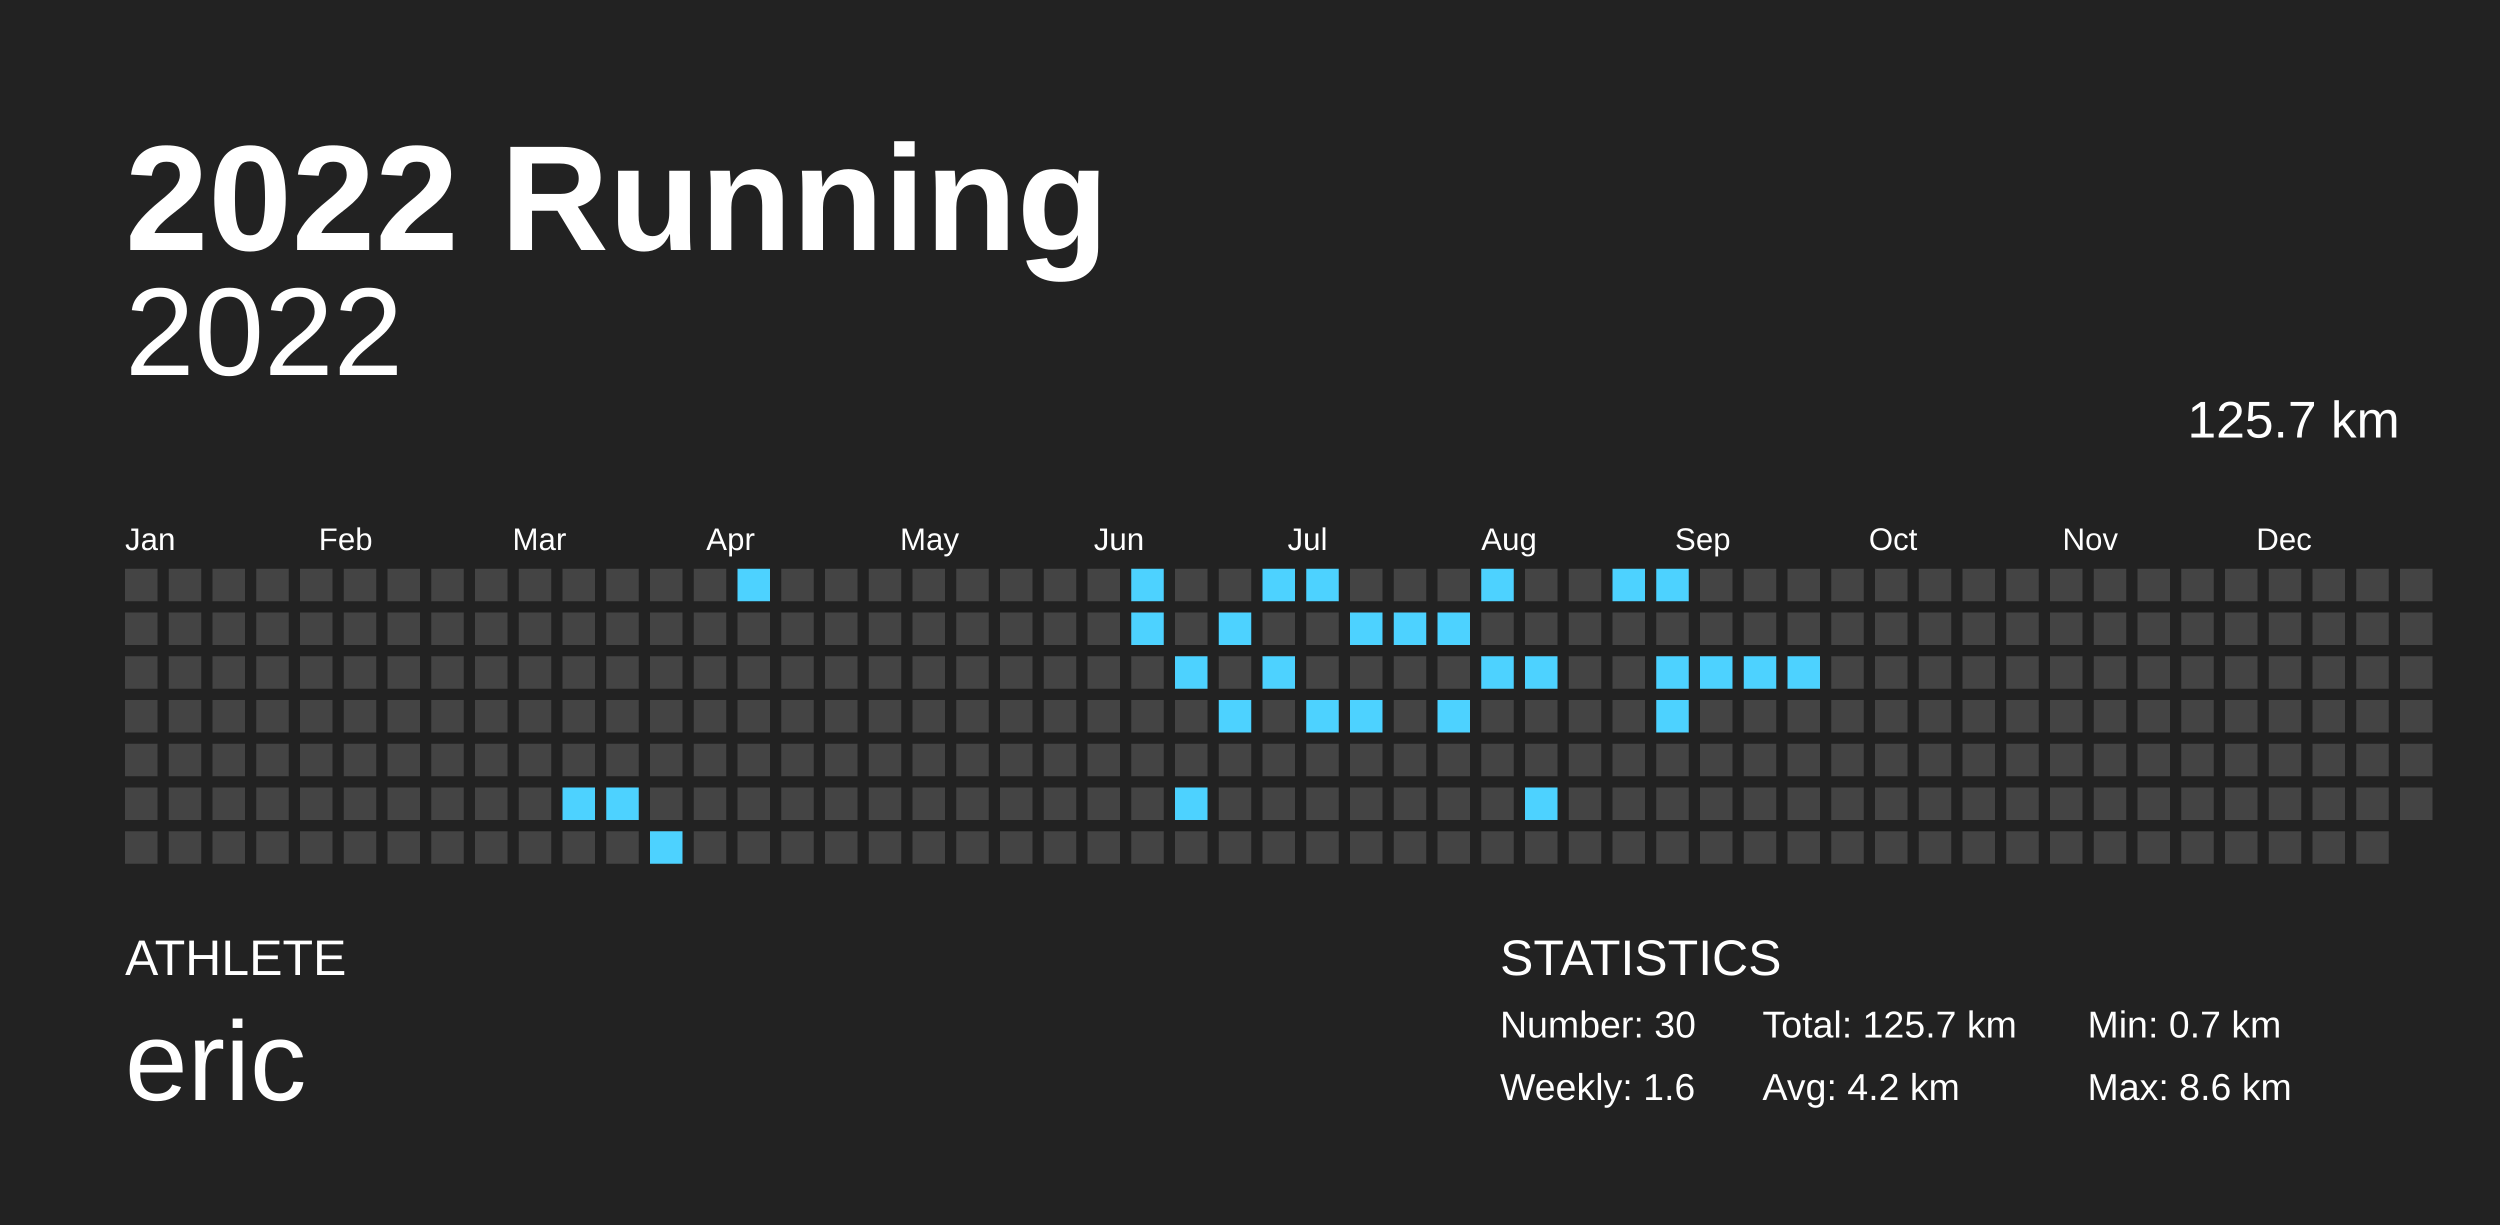
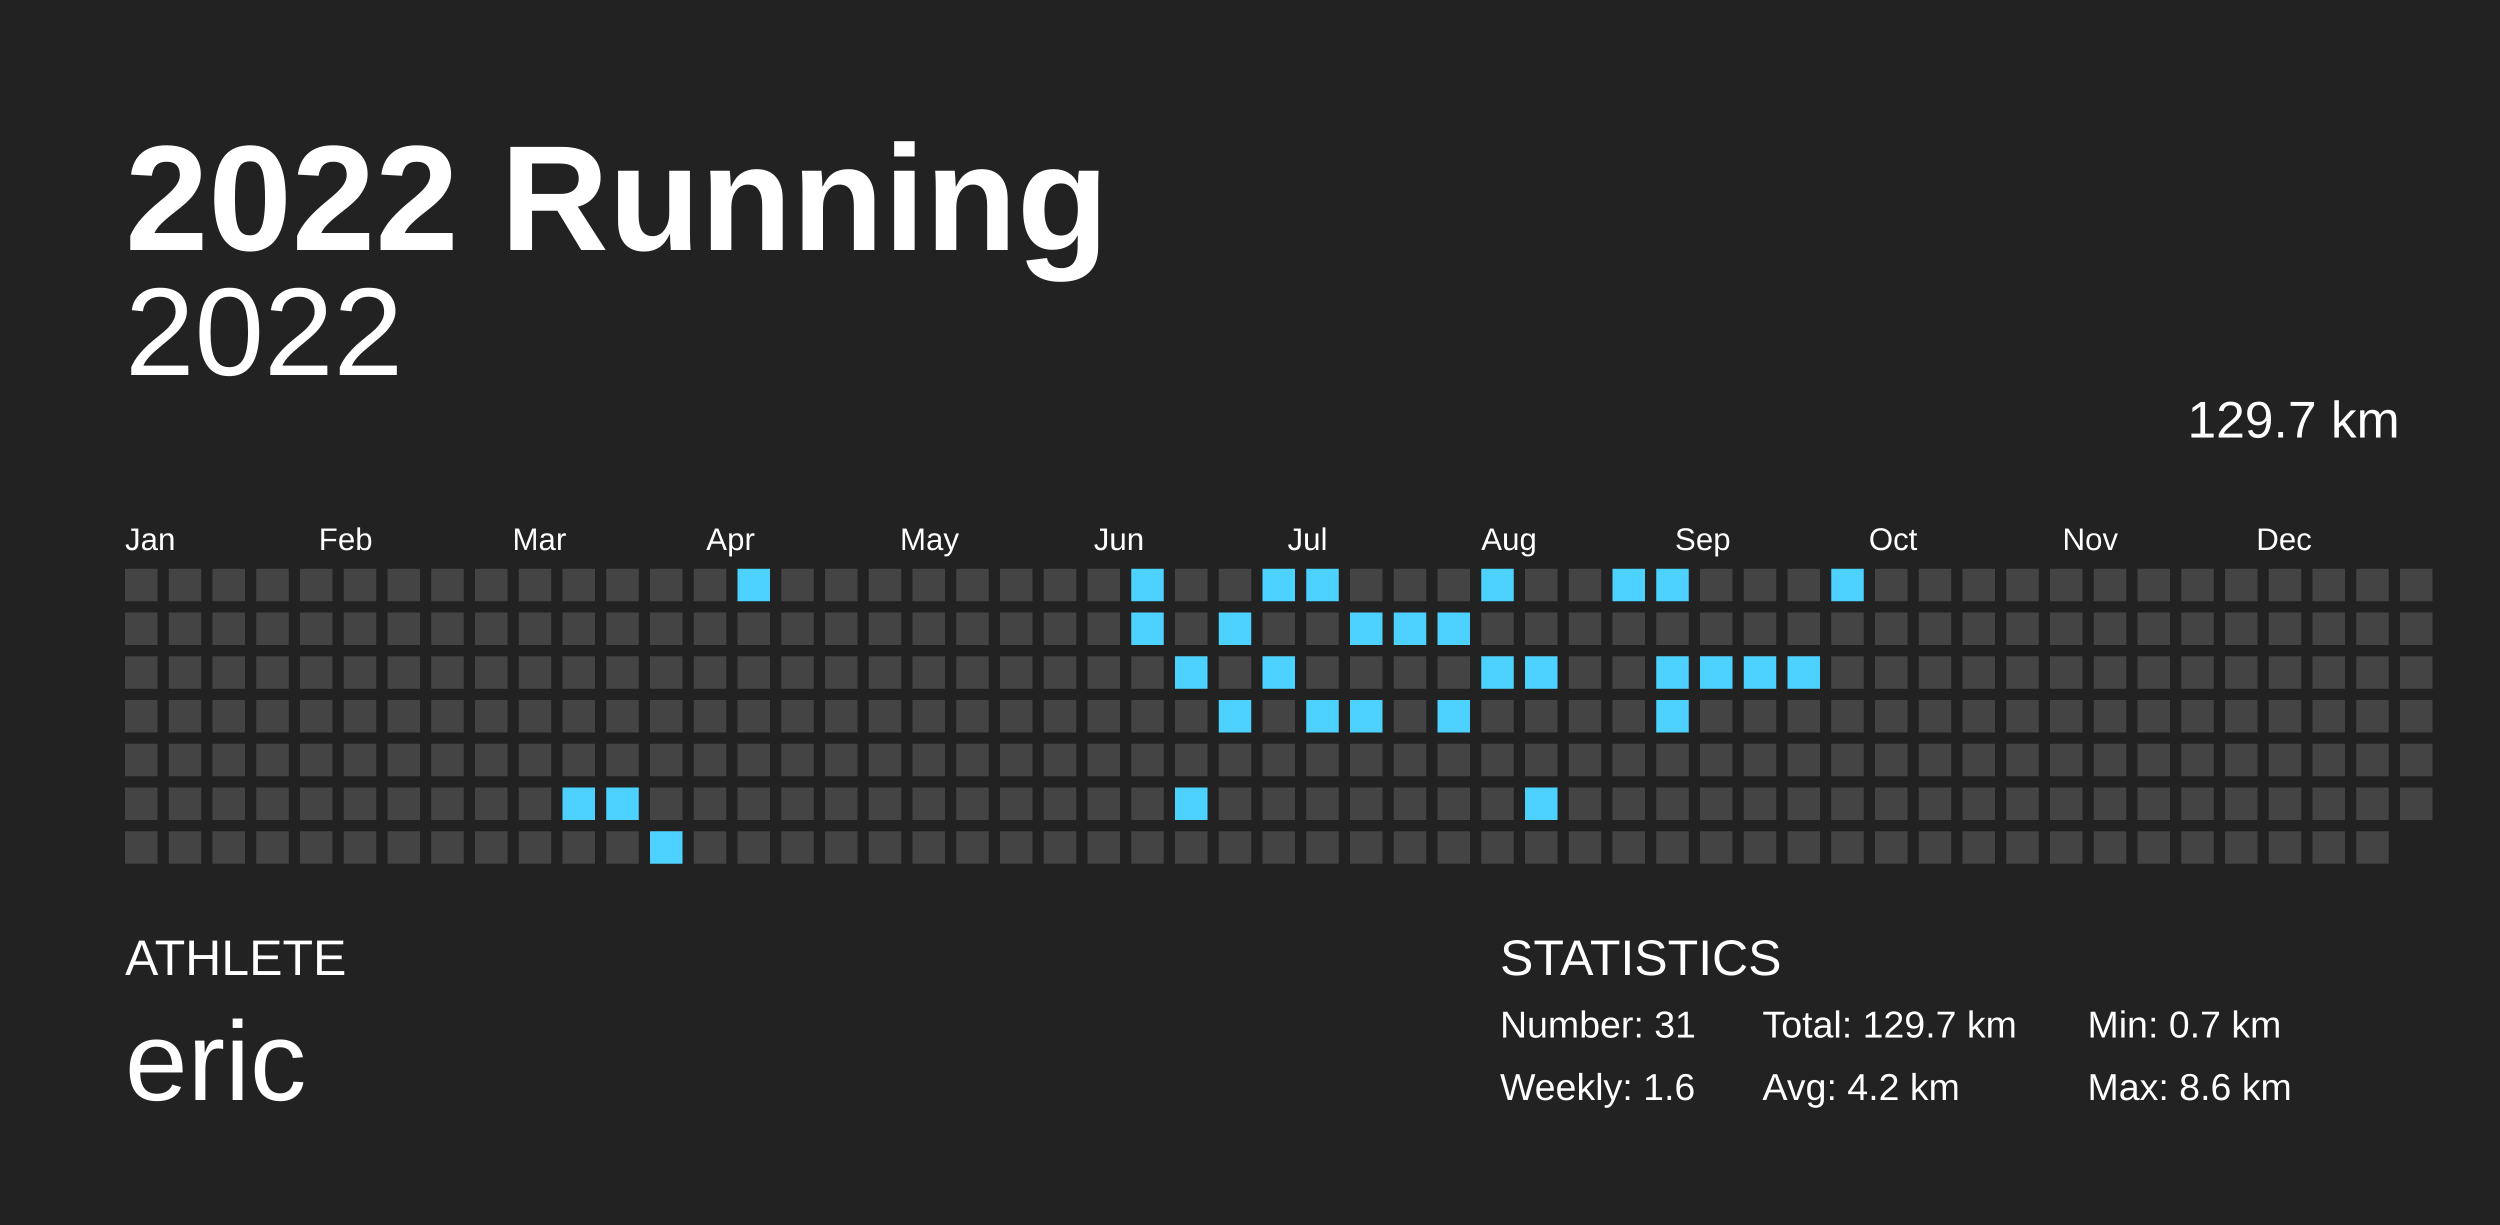
<svg xmlns="http://www.w3.org/2000/svg" baseProfile="full" height="98mm" version="1.1" viewBox="0,0,200,98" width="200mm">
  <defs />
  <rect fill="#222222" height="98" width="200" x="0" y="0" />
  <text fill="#FFFFFF" style="font-size:12px; font-family:Arial; font-weight:bold;" x="10" y="20">2022 Running</text>
  <text fill="#FFFFFF" style="font-size:4px; font-family:Arial" x="10" y="78">ATHLETE</text>
  <text fill="#FFFFFF" style="font-size:9px; font-family:Arial" x="10" y="88">eric</text>
  <text fill="#FFFFFF" style="font-size:4px; font-family:Arial" x="120" y="78">STATISTICS</text>
-   <text fill="#FFFFFF" style="font-size:3px; font-family:Arial" x="120" y="83">Number: 30</text>
+   <text fill="#FFFFFF" style="font-size:3px; font-family:Arial" x="120" y="83">Number: 31</text>
  <text fill="#FFFFFF" style="font-size:3px; font-family:Arial" x="120" y="88">Weekly: 1.6</text>
-   <text fill="#FFFFFF" style="font-size:3px; font-family:Arial" x="141" y="83">Total: 125.7 km</text>
+   <text fill="#FFFFFF" style="font-size:3px; font-family:Arial" x="141" y="83">Total: 129.7 km</text>
  <text fill="#FFFFFF" style="font-size:3px; font-family:Arial" x="141" y="88">Avg: 4.2 km</text>
  <text fill="#FFFFFF" style="font-size:3px; font-family:Arial" x="167" y="83">Min: 0.7 km</text>
  <text fill="#FFFFFF" style="font-size:3px; font-family:Arial" x="167" y="88">Max: 8.6 km</text>
  <text alignment-baseline="hanging" fill="#FFFFFF" style="font-size:10.0px; font-family:Arial;" x="10" y="30">2022</text>
-   <text alignment-baseline="hanging" fill="#FFFFFF" style="font-size:4.125px; font-family:Arial;" x="175" y="35">125.7 km</text>
+   <text alignment-baseline="hanging" fill="#FFFFFF" style="font-size:4.125px; font-family:Arial;" x="175" y="35">129.7 km</text>
  <text fill="#FFFFFF" style="font-size:2.5px; font-family:Arial" x="10.0" y="44">Jan</text>
  <text fill="#FFFFFF" style="font-size:2.5px; font-family:Arial" x="25.5" y="44">Feb</text>
  <text fill="#FFFFFF" style="font-size:2.5px; font-family:Arial" x="41.0" y="44">Mar</text>
  <text fill="#FFFFFF" style="font-size:2.5px; font-family:Arial" x="56.5" y="44">Apr</text>
  <text fill="#FFFFFF" style="font-size:2.5px; font-family:Arial" x="72.0" y="44">May</text>
  <text fill="#FFFFFF" style="font-size:2.5px; font-family:Arial" x="87.5" y="44">Jun</text>
  <text fill="#FFFFFF" style="font-size:2.5px; font-family:Arial" x="103.0" y="44">Jul</text>
  <text fill="#FFFFFF" style="font-size:2.5px; font-family:Arial" x="118.5" y="44">Aug</text>
  <text fill="#FFFFFF" style="font-size:2.5px; font-family:Arial" x="134.0" y="44">Sep</text>
  <text fill="#FFFFFF" style="font-size:2.5px; font-family:Arial" x="149.5" y="44">Oct</text>
  <text fill="#FFFFFF" style="font-size:2.5px; font-family:Arial" x="165.0" y="44">Nov</text>
  <text fill="#FFFFFF" style="font-size:2.5px; font-family:Arial" x="180.5" y="44">Dec</text>
  <rect fill="#444444" height="2.6" width="2.6" x="10.0" y="45.5" />
  <rect fill="#444444" height="2.6" width="2.6" x="10.0" y="49.0" />
  <rect fill="#444444" height="2.6" width="2.6" x="10.0" y="52.5" />
  <rect fill="#444444" height="2.6" width="2.6" x="10.0" y="56.0" />
  <rect fill="#444444" height="2.6" width="2.6" x="10.0" y="59.5" />
  <rect fill="#444444" height="2.6" width="2.6" x="10.0" y="63.0" />
  <rect fill="#444444" height="2.6" width="2.6" x="10.0" y="66.5" />
  <rect fill="#444444" height="2.6" width="2.6" x="13.5" y="45.5" />
  <rect fill="#444444" height="2.6" width="2.6" x="13.5" y="49.0" />
  <rect fill="#444444" height="2.6" width="2.6" x="13.5" y="52.5" />
  <rect fill="#444444" height="2.6" width="2.6" x="13.5" y="56.0" />
  <rect fill="#444444" height="2.6" width="2.6" x="13.5" y="59.5" />
  <rect fill="#444444" height="2.6" width="2.6" x="13.5" y="63.0" />
  <rect fill="#444444" height="2.6" width="2.6" x="13.5" y="66.5" />
  <rect fill="#444444" height="2.6" width="2.6" x="17.0" y="45.5" />
  <rect fill="#444444" height="2.6" width="2.6" x="17.0" y="49.0" />
  <rect fill="#444444" height="2.6" width="2.6" x="17.0" y="52.5" />
  <rect fill="#444444" height="2.6" width="2.6" x="17.0" y="56.0" />
  <rect fill="#444444" height="2.6" width="2.6" x="17.0" y="59.5" />
  <rect fill="#444444" height="2.6" width="2.6" x="17.0" y="63.0" />
  <rect fill="#444444" height="2.6" width="2.6" x="17.0" y="66.5" />
  <rect fill="#444444" height="2.6" width="2.6" x="20.5" y="45.5" />
  <rect fill="#444444" height="2.6" width="2.6" x="20.5" y="49.0" />
  <rect fill="#444444" height="2.6" width="2.6" x="20.5" y="52.5" />
  <rect fill="#444444" height="2.6" width="2.6" x="20.5" y="56.0" />
  <rect fill="#444444" height="2.6" width="2.6" x="20.5" y="59.5" />
  <rect fill="#444444" height="2.6" width="2.6" x="20.5" y="63.0" />
  <rect fill="#444444" height="2.6" width="2.6" x="20.5" y="66.5" />
  <rect fill="#444444" height="2.6" width="2.6" x="24.0" y="45.5" />
  <rect fill="#444444" height="2.6" width="2.6" x="24.0" y="49.0" />
  <rect fill="#444444" height="2.6" width="2.6" x="24.0" y="52.5" />
  <rect fill="#444444" height="2.6" width="2.6" x="24.0" y="56.0" />
  <rect fill="#444444" height="2.6" width="2.6" x="24.0" y="59.5" />
  <rect fill="#444444" height="2.6" width="2.6" x="24.0" y="63.0" />
  <rect fill="#444444" height="2.6" width="2.6" x="24.0" y="66.5" />
  <rect fill="#444444" height="2.6" width="2.6" x="27.5" y="45.5" />
  <rect fill="#444444" height="2.6" width="2.6" x="27.5" y="49.0" />
  <rect fill="#444444" height="2.6" width="2.6" x="27.5" y="52.5" />
  <rect fill="#444444" height="2.6" width="2.6" x="27.5" y="56.0" />
  <rect fill="#444444" height="2.6" width="2.6" x="27.5" y="59.5" />
  <rect fill="#444444" height="2.6" width="2.6" x="27.5" y="63.0" />
  <rect fill="#444444" height="2.6" width="2.6" x="27.5" y="66.5" />
  <rect fill="#444444" height="2.6" width="2.6" x="31.0" y="45.5" />
  <rect fill="#444444" height="2.6" width="2.6" x="31.0" y="49.0" />
  <rect fill="#444444" height="2.6" width="2.6" x="31.0" y="52.5" />
  <rect fill="#444444" height="2.6" width="2.6" x="31.0" y="56.0" />
  <rect fill="#444444" height="2.6" width="2.6" x="31.0" y="59.5" />
  <rect fill="#444444" height="2.6" width="2.6" x="31.0" y="63.0" />
  <rect fill="#444444" height="2.6" width="2.6" x="31.0" y="66.5" />
  <rect fill="#444444" height="2.6" width="2.6" x="34.5" y="45.5" />
  <rect fill="#444444" height="2.6" width="2.6" x="34.5" y="49.0" />
  <rect fill="#444444" height="2.6" width="2.6" x="34.5" y="52.5" />
  <rect fill="#444444" height="2.6" width="2.6" x="34.5" y="56.0" />
  <rect fill="#444444" height="2.6" width="2.6" x="34.5" y="59.5" />
  <rect fill="#444444" height="2.6" width="2.6" x="34.5" y="63.0" />
  <rect fill="#444444" height="2.6" width="2.6" x="34.5" y="66.5" />
  <rect fill="#444444" height="2.6" width="2.6" x="38.0" y="45.5" />
  <rect fill="#444444" height="2.6" width="2.6" x="38.0" y="49.0" />
  <rect fill="#444444" height="2.6" width="2.6" x="38.0" y="52.5" />
  <rect fill="#444444" height="2.6" width="2.6" x="38.0" y="56.0" />
  <rect fill="#444444" height="2.6" width="2.6" x="38.0" y="59.5" />
  <rect fill="#444444" height="2.6" width="2.6" x="38.0" y="63.0" />
  <rect fill="#444444" height="2.6" width="2.6" x="38.0" y="66.5" />
  <rect fill="#444444" height="2.6" width="2.6" x="41.5" y="45.5" />
  <rect fill="#444444" height="2.6" width="2.6" x="41.5" y="49.0" />
  <rect fill="#444444" height="2.6" width="2.6" x="41.5" y="52.5" />
  <rect fill="#444444" height="2.6" width="2.6" x="41.5" y="56.0" />
  <rect fill="#444444" height="2.6" width="2.6" x="41.5" y="59.5" />
  <rect fill="#444444" height="2.6" width="2.6" x="41.5" y="63.0" />
  <rect fill="#444444" height="2.6" width="2.6" x="41.5" y="66.5" />
  <rect fill="#444444" height="2.6" width="2.6" x="45.0" y="45.5" />
  <rect fill="#444444" height="2.6" width="2.6" x="45.0" y="49.0" />
  <rect fill="#444444" height="2.6" width="2.6" x="45.0" y="52.5" />
  <rect fill="#444444" height="2.6" width="2.6" x="45.0" y="56.0" />
  <rect fill="#444444" height="2.6" width="2.6" x="45.0" y="59.5" />
  <rect fill="#4dd2ff" height="2.6" width="2.6" x="45.0" y="63.0" />
  <rect fill="#444444" height="2.6" width="2.6" x="45.0" y="66.5" />
  <rect fill="#444444" height="2.6" width="2.6" x="48.5" y="45.5" />
  <rect fill="#444444" height="2.6" width="2.6" x="48.5" y="49.0" />
  <rect fill="#444444" height="2.6" width="2.6" x="48.5" y="52.5" />
  <rect fill="#444444" height="2.6" width="2.6" x="48.5" y="56.0" />
  <rect fill="#444444" height="2.6" width="2.6" x="48.5" y="59.5" />
  <rect fill="#4dd2ff" height="2.6" width="2.6" x="48.5" y="63.0" />
  <rect fill="#444444" height="2.6" width="2.6" x="48.5" y="66.5" />
  <rect fill="#444444" height="2.6" width="2.6" x="52.0" y="45.5" />
  <rect fill="#444444" height="2.6" width="2.6" x="52.0" y="49.0" />
  <rect fill="#444444" height="2.6" width="2.6" x="52.0" y="52.5" />
  <rect fill="#444444" height="2.6" width="2.6" x="52.0" y="56.0" />
  <rect fill="#444444" height="2.6" width="2.6" x="52.0" y="59.5" />
  <rect fill="#444444" height="2.6" width="2.6" x="52.0" y="63.0" />
  <rect fill="#4dd2ff" height="2.6" width="2.6" x="52.0" y="66.5" />
  <rect fill="#444444" height="2.6" width="2.6" x="55.5" y="45.5" />
  <rect fill="#444444" height="2.6" width="2.6" x="55.5" y="49.0" />
  <rect fill="#444444" height="2.6" width="2.6" x="55.5" y="52.5" />
  <rect fill="#444444" height="2.6" width="2.6" x="55.5" y="56.0" />
  <rect fill="#444444" height="2.6" width="2.6" x="55.5" y="59.5" />
  <rect fill="#444444" height="2.6" width="2.6" x="55.5" y="63.0" />
  <rect fill="#444444" height="2.6" width="2.6" x="55.5" y="66.5" />
  <rect fill="#4dd2ff" height="2.6" width="2.6" x="59.0" y="45.5" />
  <rect fill="#444444" height="2.6" width="2.6" x="59.0" y="49.0" />
  <rect fill="#444444" height="2.6" width="2.6" x="59.0" y="52.5" />
  <rect fill="#444444" height="2.6" width="2.6" x="59.0" y="56.0" />
  <rect fill="#444444" height="2.6" width="2.6" x="59.0" y="59.5" />
  <rect fill="#444444" height="2.6" width="2.6" x="59.0" y="63.0" />
  <rect fill="#444444" height="2.6" width="2.6" x="59.0" y="66.5" />
  <rect fill="#444444" height="2.6" width="2.6" x="62.5" y="45.5" />
  <rect fill="#444444" height="2.6" width="2.6" x="62.5" y="49.0" />
  <rect fill="#444444" height="2.6" width="2.6" x="62.5" y="52.5" />
  <rect fill="#444444" height="2.6" width="2.6" x="62.5" y="56.0" />
  <rect fill="#444444" height="2.6" width="2.6" x="62.5" y="59.5" />
  <rect fill="#444444" height="2.6" width="2.6" x="62.5" y="63.0" />
  <rect fill="#444444" height="2.6" width="2.6" x="62.5" y="66.5" />
  <rect fill="#444444" height="2.6" width="2.6" x="66.0" y="45.5" />
  <rect fill="#444444" height="2.6" width="2.6" x="66.0" y="49.0" />
  <rect fill="#444444" height="2.6" width="2.6" x="66.0" y="52.5" />
  <rect fill="#444444" height="2.6" width="2.6" x="66.0" y="56.0" />
  <rect fill="#444444" height="2.6" width="2.6" x="66.0" y="59.5" />
  <rect fill="#444444" height="2.6" width="2.6" x="66.0" y="63.0" />
  <rect fill="#444444" height="2.6" width="2.6" x="66.0" y="66.5" />
  <rect fill="#444444" height="2.6" width="2.6" x="69.5" y="45.5" />
  <rect fill="#444444" height="2.6" width="2.6" x="69.5" y="49.0" />
  <rect fill="#444444" height="2.6" width="2.6" x="69.5" y="52.5" />
  <rect fill="#444444" height="2.6" width="2.6" x="69.5" y="56.0" />
  <rect fill="#444444" height="2.6" width="2.6" x="69.5" y="59.5" />
  <rect fill="#444444" height="2.6" width="2.6" x="69.5" y="63.0" />
  <rect fill="#444444" height="2.6" width="2.6" x="69.5" y="66.5" />
  <rect fill="#444444" height="2.6" width="2.6" x="73.0" y="45.5" />
  <rect fill="#444444" height="2.6" width="2.6" x="73.0" y="49.0" />
  <rect fill="#444444" height="2.6" width="2.6" x="73.0" y="52.5" />
  <rect fill="#444444" height="2.6" width="2.6" x="73.0" y="56.0" />
  <rect fill="#444444" height="2.6" width="2.6" x="73.0" y="59.5" />
  <rect fill="#444444" height="2.6" width="2.6" x="73.0" y="63.0" />
  <rect fill="#444444" height="2.6" width="2.6" x="73.0" y="66.5" />
  <rect fill="#444444" height="2.6" width="2.6" x="76.5" y="45.5" />
  <rect fill="#444444" height="2.6" width="2.6" x="76.5" y="49.0" />
  <rect fill="#444444" height="2.6" width="2.6" x="76.5" y="52.5" />
  <rect fill="#444444" height="2.6" width="2.6" x="76.5" y="56.0" />
  <rect fill="#444444" height="2.6" width="2.6" x="76.5" y="59.5" />
  <rect fill="#444444" height="2.6" width="2.6" x="76.5" y="63.0" />
  <rect fill="#444444" height="2.6" width="2.6" x="76.5" y="66.5" />
  <rect fill="#444444" height="2.6" width="2.6" x="80.0" y="45.5" />
  <rect fill="#444444" height="2.6" width="2.6" x="80.0" y="49.0" />
  <rect fill="#444444" height="2.6" width="2.6" x="80.0" y="52.5" />
  <rect fill="#444444" height="2.6" width="2.6" x="80.0" y="56.0" />
  <rect fill="#444444" height="2.6" width="2.6" x="80.0" y="59.5" />
  <rect fill="#444444" height="2.6" width="2.6" x="80.0" y="63.0" />
  <rect fill="#444444" height="2.6" width="2.6" x="80.0" y="66.5" />
  <rect fill="#444444" height="2.6" width="2.6" x="83.5" y="45.5" />
  <rect fill="#444444" height="2.6" width="2.6" x="83.5" y="49.0" />
  <rect fill="#444444" height="2.6" width="2.6" x="83.5" y="52.5" />
  <rect fill="#444444" height="2.6" width="2.6" x="83.5" y="56.0" />
  <rect fill="#444444" height="2.6" width="2.6" x="83.5" y="59.5" />
  <rect fill="#444444" height="2.6" width="2.6" x="83.5" y="63.0" />
  <rect fill="#444444" height="2.6" width="2.6" x="83.5" y="66.5" />
  <rect fill="#444444" height="2.6" width="2.6" x="87.0" y="45.5" />
  <rect fill="#444444" height="2.6" width="2.6" x="87.0" y="49.0" />
  <rect fill="#444444" height="2.6" width="2.6" x="87.0" y="52.5" />
  <rect fill="#444444" height="2.6" width="2.6" x="87.0" y="56.0" />
  <rect fill="#444444" height="2.6" width="2.6" x="87.0" y="59.5" />
  <rect fill="#444444" height="2.6" width="2.6" x="87.0" y="63.0" />
  <rect fill="#444444" height="2.6" width="2.6" x="87.0" y="66.5" />
  <rect fill="#4dd2ff" height="2.6" width="2.6" x="90.5" y="45.5" />
  <rect fill="#4dd2ff" height="2.6" width="2.6" x="90.5" y="49.0" />
  <rect fill="#444444" height="2.6" width="2.6" x="90.5" y="52.5" />
  <rect fill="#444444" height="2.6" width="2.6" x="90.5" y="56.0" />
  <rect fill="#444444" height="2.6" width="2.6" x="90.5" y="59.5" />
  <rect fill="#444444" height="2.6" width="2.6" x="90.5" y="63.0" />
  <rect fill="#444444" height="2.6" width="2.6" x="90.5" y="66.5" />
  <rect fill="#444444" height="2.6" width="2.6" x="94.0" y="45.5" />
  <rect fill="#444444" height="2.6" width="2.6" x="94.0" y="49.0" />
  <rect fill="#4dd2ff" height="2.6" width="2.6" x="94.0" y="52.5" />
  <rect fill="#444444" height="2.6" width="2.6" x="94.0" y="56.0" />
  <rect fill="#444444" height="2.6" width="2.6" x="94.0" y="59.5" />
  <rect fill="#4dd2ff" height="2.6" width="2.6" x="94.0" y="63.0" />
  <rect fill="#444444" height="2.6" width="2.6" x="94.0" y="66.5" />
  <rect fill="#444444" height="2.6" width="2.6" x="97.5" y="45.5" />
  <rect fill="#4dd2ff" height="2.6" width="2.6" x="97.5" y="49.0" />
  <rect fill="#444444" height="2.6" width="2.6" x="97.5" y="52.5" />
  <rect fill="#4dd2ff" height="2.6" width="2.6" x="97.5" y="56.0" />
  <rect fill="#444444" height="2.6" width="2.6" x="97.5" y="59.5" />
  <rect fill="#444444" height="2.6" width="2.6" x="97.5" y="63.0" />
  <rect fill="#444444" height="2.6" width="2.6" x="97.5" y="66.5" />
  <rect fill="#4dd2ff" height="2.6" width="2.6" x="101.0" y="45.5" />
  <rect fill="#444444" height="2.6" width="2.6" x="101.0" y="49.0" />
  <rect fill="#4dd2ff" height="2.6" width="2.6" x="101.0" y="52.5" />
  <rect fill="#444444" height="2.6" width="2.6" x="101.0" y="56.0" />
  <rect fill="#444444" height="2.6" width="2.6" x="101.0" y="59.5" />
  <rect fill="#444444" height="2.6" width="2.6" x="101.0" y="63.0" />
  <rect fill="#444444" height="2.6" width="2.6" x="101.0" y="66.5" />
  <rect fill="#4dd2ff" height="2.6" width="2.6" x="104.5" y="45.5" />
  <rect fill="#444444" height="2.6" width="2.6" x="104.5" y="49.0" />
  <rect fill="#444444" height="2.6" width="2.6" x="104.5" y="52.5" />
  <rect fill="#4dd2ff" height="2.6" width="2.6" x="104.5" y="56.0" />
  <rect fill="#444444" height="2.6" width="2.6" x="104.5" y="59.5" />
  <rect fill="#444444" height="2.6" width="2.6" x="104.5" y="63.0" />
  <rect fill="#444444" height="2.6" width="2.6" x="104.5" y="66.5" />
  <rect fill="#444444" height="2.6" width="2.6" x="108.0" y="45.5" />
  <rect fill="#4dd2ff" height="2.6" width="2.6" x="108.0" y="49.0" />
  <rect fill="#444444" height="2.6" width="2.6" x="108.0" y="52.5" />
  <rect fill="#4dd2ff" height="2.6" width="2.6" x="108.0" y="56.0" />
  <rect fill="#444444" height="2.6" width="2.6" x="108.0" y="59.5" />
  <rect fill="#444444" height="2.6" width="2.6" x="108.0" y="63.0" />
  <rect fill="#444444" height="2.6" width="2.6" x="108.0" y="66.5" />
  <rect fill="#444444" height="2.6" width="2.6" x="111.5" y="45.5" />
  <rect fill="#4dd2ff" height="2.6" width="2.6" x="111.5" y="49.0" />
  <rect fill="#444444" height="2.6" width="2.6" x="111.5" y="52.5" />
  <rect fill="#444444" height="2.6" width="2.6" x="111.5" y="56.0" />
  <rect fill="#444444" height="2.6" width="2.6" x="111.5" y="59.5" />
  <rect fill="#444444" height="2.6" width="2.6" x="111.5" y="63.0" />
  <rect fill="#444444" height="2.6" width="2.6" x="111.5" y="66.5" />
  <rect fill="#444444" height="2.6" width="2.6" x="115.0" y="45.5" />
  <rect fill="#4dd2ff" height="2.6" width="2.6" x="115.0" y="49.0" />
  <rect fill="#444444" height="2.6" width="2.6" x="115.0" y="52.5" />
  <rect fill="#4dd2ff" height="2.6" width="2.6" x="115.0" y="56.0" />
  <rect fill="#444444" height="2.6" width="2.6" x="115.0" y="59.5" />
  <rect fill="#444444" height="2.6" width="2.6" x="115.0" y="63.0" />
  <rect fill="#444444" height="2.6" width="2.6" x="115.0" y="66.5" />
  <rect fill="#4dd2ff" height="2.6" width="2.6" x="118.5" y="45.5" />
  <rect fill="#444444" height="2.6" width="2.6" x="118.5" y="49.0" />
  <rect fill="#4dd2ff" height="2.6" width="2.6" x="118.5" y="52.5" />
  <rect fill="#444444" height="2.6" width="2.6" x="118.5" y="56.0" />
  <rect fill="#444444" height="2.6" width="2.6" x="118.5" y="59.5" />
  <rect fill="#444444" height="2.6" width="2.6" x="118.5" y="63.0" />
  <rect fill="#444444" height="2.6" width="2.6" x="118.5" y="66.5" />
  <rect fill="#444444" height="2.6" width="2.6" x="122.0" y="45.5" />
  <rect fill="#444444" height="2.6" width="2.6" x="122.0" y="49.0" />
  <rect fill="#4dd2ff" height="2.6" width="2.6" x="122.0" y="52.5" />
  <rect fill="#444444" height="2.6" width="2.6" x="122.0" y="56.0" />
  <rect fill="#444444" height="2.6" width="2.6" x="122.0" y="59.5" />
  <rect fill="#4dd2ff" height="2.6" width="2.6" x="122.0" y="63.0" />
  <rect fill="#444444" height="2.6" width="2.6" x="122.0" y="66.5" />
  <rect fill="#444444" height="2.6" width="2.6" x="125.5" y="45.5" />
  <rect fill="#444444" height="2.6" width="2.6" x="125.5" y="49.0" />
  <rect fill="#444444" height="2.6" width="2.6" x="125.5" y="52.5" />
  <rect fill="#444444" height="2.6" width="2.6" x="125.5" y="56.0" />
  <rect fill="#444444" height="2.6" width="2.6" x="125.5" y="59.5" />
  <rect fill="#444444" height="2.6" width="2.6" x="125.5" y="63.0" />
  <rect fill="#444444" height="2.6" width="2.6" x="125.5" y="66.5" />
  <rect fill="#4dd2ff" height="2.6" width="2.6" x="129.0" y="45.5" />
  <rect fill="#444444" height="2.6" width="2.6" x="129.0" y="49.0" />
  <rect fill="#444444" height="2.6" width="2.6" x="129.0" y="52.5" />
  <rect fill="#444444" height="2.6" width="2.6" x="129.0" y="56.0" />
  <rect fill="#444444" height="2.6" width="2.6" x="129.0" y="59.5" />
  <rect fill="#444444" height="2.6" width="2.6" x="129.0" y="63.0" />
  <rect fill="#444444" height="2.6" width="2.6" x="129.0" y="66.5" />
  <rect fill="#4dd2ff" height="2.6" width="2.6" x="132.5" y="45.5" />
  <rect fill="#444444" height="2.6" width="2.6" x="132.5" y="49.0" />
  <rect fill="#4dd2ff" height="2.6" width="2.6" x="132.5" y="52.5" />
  <rect fill="#4dd2ff" height="2.6" width="2.6" x="132.5" y="56.0" />
  <rect fill="#444444" height="2.6" width="2.6" x="132.5" y="59.5" />
  <rect fill="#444444" height="2.6" width="2.6" x="132.5" y="63.0" />
  <rect fill="#444444" height="2.6" width="2.6" x="132.5" y="66.5" />
  <rect fill="#444444" height="2.6" width="2.6" x="136.0" y="45.5" />
  <rect fill="#444444" height="2.6" width="2.6" x="136.0" y="49.0" />
  <rect fill="#4dd2ff" height="2.6" width="2.6" x="136.0" y="52.5" />
  <rect fill="#444444" height="2.6" width="2.6" x="136.0" y="56.0" />
  <rect fill="#444444" height="2.6" width="2.6" x="136.0" y="59.5" />
  <rect fill="#444444" height="2.6" width="2.6" x="136.0" y="63.0" />
  <rect fill="#444444" height="2.6" width="2.6" x="136.0" y="66.5" />
  <rect fill="#444444" height="2.6" width="2.6" x="139.5" y="45.5" />
  <rect fill="#444444" height="2.6" width="2.6" x="139.5" y="49.0" />
  <rect fill="#4dd2ff" height="2.6" width="2.6" x="139.5" y="52.5" />
  <rect fill="#444444" height="2.6" width="2.6" x="139.5" y="56.0" />
  <rect fill="#444444" height="2.6" width="2.6" x="139.5" y="59.5" />
  <rect fill="#444444" height="2.6" width="2.6" x="139.5" y="63.0" />
  <rect fill="#444444" height="2.6" width="2.6" x="139.5" y="66.5" />
  <rect fill="#444444" height="2.6" width="2.6" x="143.0" y="45.5" />
  <rect fill="#444444" height="2.6" width="2.6" x="143.0" y="49.0" />
  <rect fill="#4dd2ff" height="2.6" width="2.6" x="143.0" y="52.5" />
  <rect fill="#444444" height="2.6" width="2.6" x="143.0" y="56.0" />
  <rect fill="#444444" height="2.6" width="2.6" x="143.0" y="59.5" />
  <rect fill="#444444" height="2.6" width="2.6" x="143.0" y="63.0" />
  <rect fill="#444444" height="2.6" width="2.6" x="143.0" y="66.5" />
-   <rect fill="#444444" height="2.6" width="2.6" x="146.5" y="45.5" />
+   <rect fill="#4dd2ff" height="2.6" width="2.6" x="146.5" y="45.5" />
  <rect fill="#444444" height="2.6" width="2.6" x="146.5" y="49.0" />
  <rect fill="#444444" height="2.6" width="2.6" x="146.5" y="52.5" />
  <rect fill="#444444" height="2.6" width="2.6" x="146.5" y="56.0" />
  <rect fill="#444444" height="2.6" width="2.6" x="146.5" y="59.5" />
  <rect fill="#444444" height="2.6" width="2.6" x="146.5" y="63.0" />
  <rect fill="#444444" height="2.6" width="2.6" x="146.5" y="66.5" />
  <rect fill="#444444" height="2.6" width="2.6" x="150.0" y="45.5" />
  <rect fill="#444444" height="2.6" width="2.6" x="150.0" y="49.0" />
  <rect fill="#444444" height="2.6" width="2.6" x="150.0" y="52.5" />
  <rect fill="#444444" height="2.6" width="2.6" x="150.0" y="56.0" />
  <rect fill="#444444" height="2.6" width="2.6" x="150.0" y="59.5" />
  <rect fill="#444444" height="2.6" width="2.6" x="150.0" y="63.0" />
  <rect fill="#444444" height="2.6" width="2.6" x="150.0" y="66.5" />
  <rect fill="#444444" height="2.6" width="2.6" x="153.5" y="45.5" />
  <rect fill="#444444" height="2.6" width="2.6" x="153.5" y="49.0" />
  <rect fill="#444444" height="2.6" width="2.6" x="153.5" y="52.5" />
  <rect fill="#444444" height="2.6" width="2.6" x="153.5" y="56.0" />
  <rect fill="#444444" height="2.6" width="2.6" x="153.5" y="59.5" />
  <rect fill="#444444" height="2.6" width="2.6" x="153.5" y="63.0" />
  <rect fill="#444444" height="2.6" width="2.6" x="153.5" y="66.5" />
  <rect fill="#444444" height="2.6" width="2.6" x="157.0" y="45.5" />
  <rect fill="#444444" height="2.6" width="2.6" x="157.0" y="49.0" />
  <rect fill="#444444" height="2.6" width="2.6" x="157.0" y="52.5" />
  <rect fill="#444444" height="2.6" width="2.6" x="157.0" y="56.0" />
  <rect fill="#444444" height="2.6" width="2.6" x="157.0" y="59.5" />
  <rect fill="#444444" height="2.6" width="2.6" x="157.0" y="63.0" />
  <rect fill="#444444" height="2.6" width="2.6" x="157.0" y="66.5" />
  <rect fill="#444444" height="2.6" width="2.6" x="160.5" y="45.5" />
  <rect fill="#444444" height="2.6" width="2.6" x="160.5" y="49.0" />
  <rect fill="#444444" height="2.6" width="2.6" x="160.5" y="52.5" />
  <rect fill="#444444" height="2.6" width="2.6" x="160.5" y="56.0" />
  <rect fill="#444444" height="2.6" width="2.6" x="160.5" y="59.5" />
  <rect fill="#444444" height="2.6" width="2.6" x="160.5" y="63.0" />
  <rect fill="#444444" height="2.6" width="2.6" x="160.5" y="66.5" />
  <rect fill="#444444" height="2.6" width="2.6" x="164.0" y="45.5" />
  <rect fill="#444444" height="2.6" width="2.6" x="164.0" y="49.0" />
  <rect fill="#444444" height="2.6" width="2.6" x="164.0" y="52.5" />
  <rect fill="#444444" height="2.6" width="2.6" x="164.0" y="56.0" />
  <rect fill="#444444" height="2.6" width="2.6" x="164.0" y="59.5" />
  <rect fill="#444444" height="2.6" width="2.6" x="164.0" y="63.0" />
  <rect fill="#444444" height="2.6" width="2.6" x="164.0" y="66.5" />
  <rect fill="#444444" height="2.6" width="2.6" x="167.5" y="45.5" />
  <rect fill="#444444" height="2.6" width="2.6" x="167.5" y="49.0" />
  <rect fill="#444444" height="2.6" width="2.6" x="167.5" y="52.5" />
  <rect fill="#444444" height="2.6" width="2.6" x="167.5" y="56.0" />
  <rect fill="#444444" height="2.6" width="2.6" x="167.5" y="59.5" />
  <rect fill="#444444" height="2.6" width="2.6" x="167.5" y="63.0" />
  <rect fill="#444444" height="2.6" width="2.6" x="167.5" y="66.5" />
  <rect fill="#444444" height="2.6" width="2.6" x="171.0" y="45.5" />
  <rect fill="#444444" height="2.6" width="2.6" x="171.0" y="49.0" />
  <rect fill="#444444" height="2.6" width="2.6" x="171.0" y="52.5" />
  <rect fill="#444444" height="2.6" width="2.6" x="171.0" y="56.0" />
  <rect fill="#444444" height="2.6" width="2.6" x="171.0" y="59.5" />
  <rect fill="#444444" height="2.6" width="2.6" x="171.0" y="63.0" />
  <rect fill="#444444" height="2.6" width="2.6" x="171.0" y="66.5" />
  <rect fill="#444444" height="2.6" width="2.6" x="174.5" y="45.5" />
  <rect fill="#444444" height="2.6" width="2.6" x="174.5" y="49.0" />
  <rect fill="#444444" height="2.6" width="2.6" x="174.5" y="52.5" />
  <rect fill="#444444" height="2.6" width="2.6" x="174.5" y="56.0" />
  <rect fill="#444444" height="2.6" width="2.6" x="174.5" y="59.5" />
  <rect fill="#444444" height="2.6" width="2.6" x="174.5" y="63.0" />
  <rect fill="#444444" height="2.6" width="2.6" x="174.5" y="66.5" />
  <rect fill="#444444" height="2.6" width="2.6" x="178.0" y="45.5" />
  <rect fill="#444444" height="2.6" width="2.6" x="178.0" y="49.0" />
  <rect fill="#444444" height="2.6" width="2.6" x="178.0" y="52.5" />
  <rect fill="#444444" height="2.6" width="2.6" x="178.0" y="56.0" />
  <rect fill="#444444" height="2.6" width="2.6" x="178.0" y="59.5" />
  <rect fill="#444444" height="2.6" width="2.6" x="178.0" y="63.0" />
  <rect fill="#444444" height="2.6" width="2.6" x="178.0" y="66.5" />
  <rect fill="#444444" height="2.6" width="2.6" x="181.5" y="45.5" />
  <rect fill="#444444" height="2.6" width="2.6" x="181.5" y="49.0" />
  <rect fill="#444444" height="2.6" width="2.6" x="181.5" y="52.5" />
  <rect fill="#444444" height="2.6" width="2.6" x="181.5" y="56.0" />
  <rect fill="#444444" height="2.6" width="2.6" x="181.5" y="59.5" />
  <rect fill="#444444" height="2.6" width="2.6" x="181.5" y="63.0" />
  <rect fill="#444444" height="2.6" width="2.6" x="181.5" y="66.5" />
  <rect fill="#444444" height="2.6" width="2.6" x="185.0" y="45.5" />
  <rect fill="#444444" height="2.6" width="2.6" x="185.0" y="49.0" />
  <rect fill="#444444" height="2.6" width="2.6" x="185.0" y="52.5" />
  <rect fill="#444444" height="2.6" width="2.6" x="185.0" y="56.0" />
  <rect fill="#444444" height="2.6" width="2.6" x="185.0" y="59.5" />
  <rect fill="#444444" height="2.6" width="2.6" x="185.0" y="63.0" />
  <rect fill="#444444" height="2.6" width="2.6" x="185.0" y="66.5" />
  <rect fill="#444444" height="2.6" width="2.6" x="188.5" y="45.5" />
  <rect fill="#444444" height="2.6" width="2.6" x="188.5" y="49.0" />
  <rect fill="#444444" height="2.6" width="2.6" x="188.5" y="52.5" />
  <rect fill="#444444" height="2.6" width="2.6" x="188.5" y="56.0" />
  <rect fill="#444444" height="2.6" width="2.6" x="188.5" y="59.5" />
  <rect fill="#444444" height="2.6" width="2.6" x="188.5" y="63.0" />
  <rect fill="#444444" height="2.6" width="2.6" x="188.5" y="66.5" />
  <rect fill="#444444" height="2.6" width="2.6" x="192.0" y="45.5" />
  <rect fill="#444444" height="2.6" width="2.6" x="192.0" y="49.0" />
  <rect fill="#444444" height="2.6" width="2.6" x="192.0" y="52.5" />
  <rect fill="#444444" height="2.6" width="2.6" x="192.0" y="56.0" />
  <rect fill="#444444" height="2.6" width="2.6" x="192.0" y="59.5" />
  <rect fill="#444444" height="2.6" width="2.6" x="192.0" y="63.0" />
</svg>
